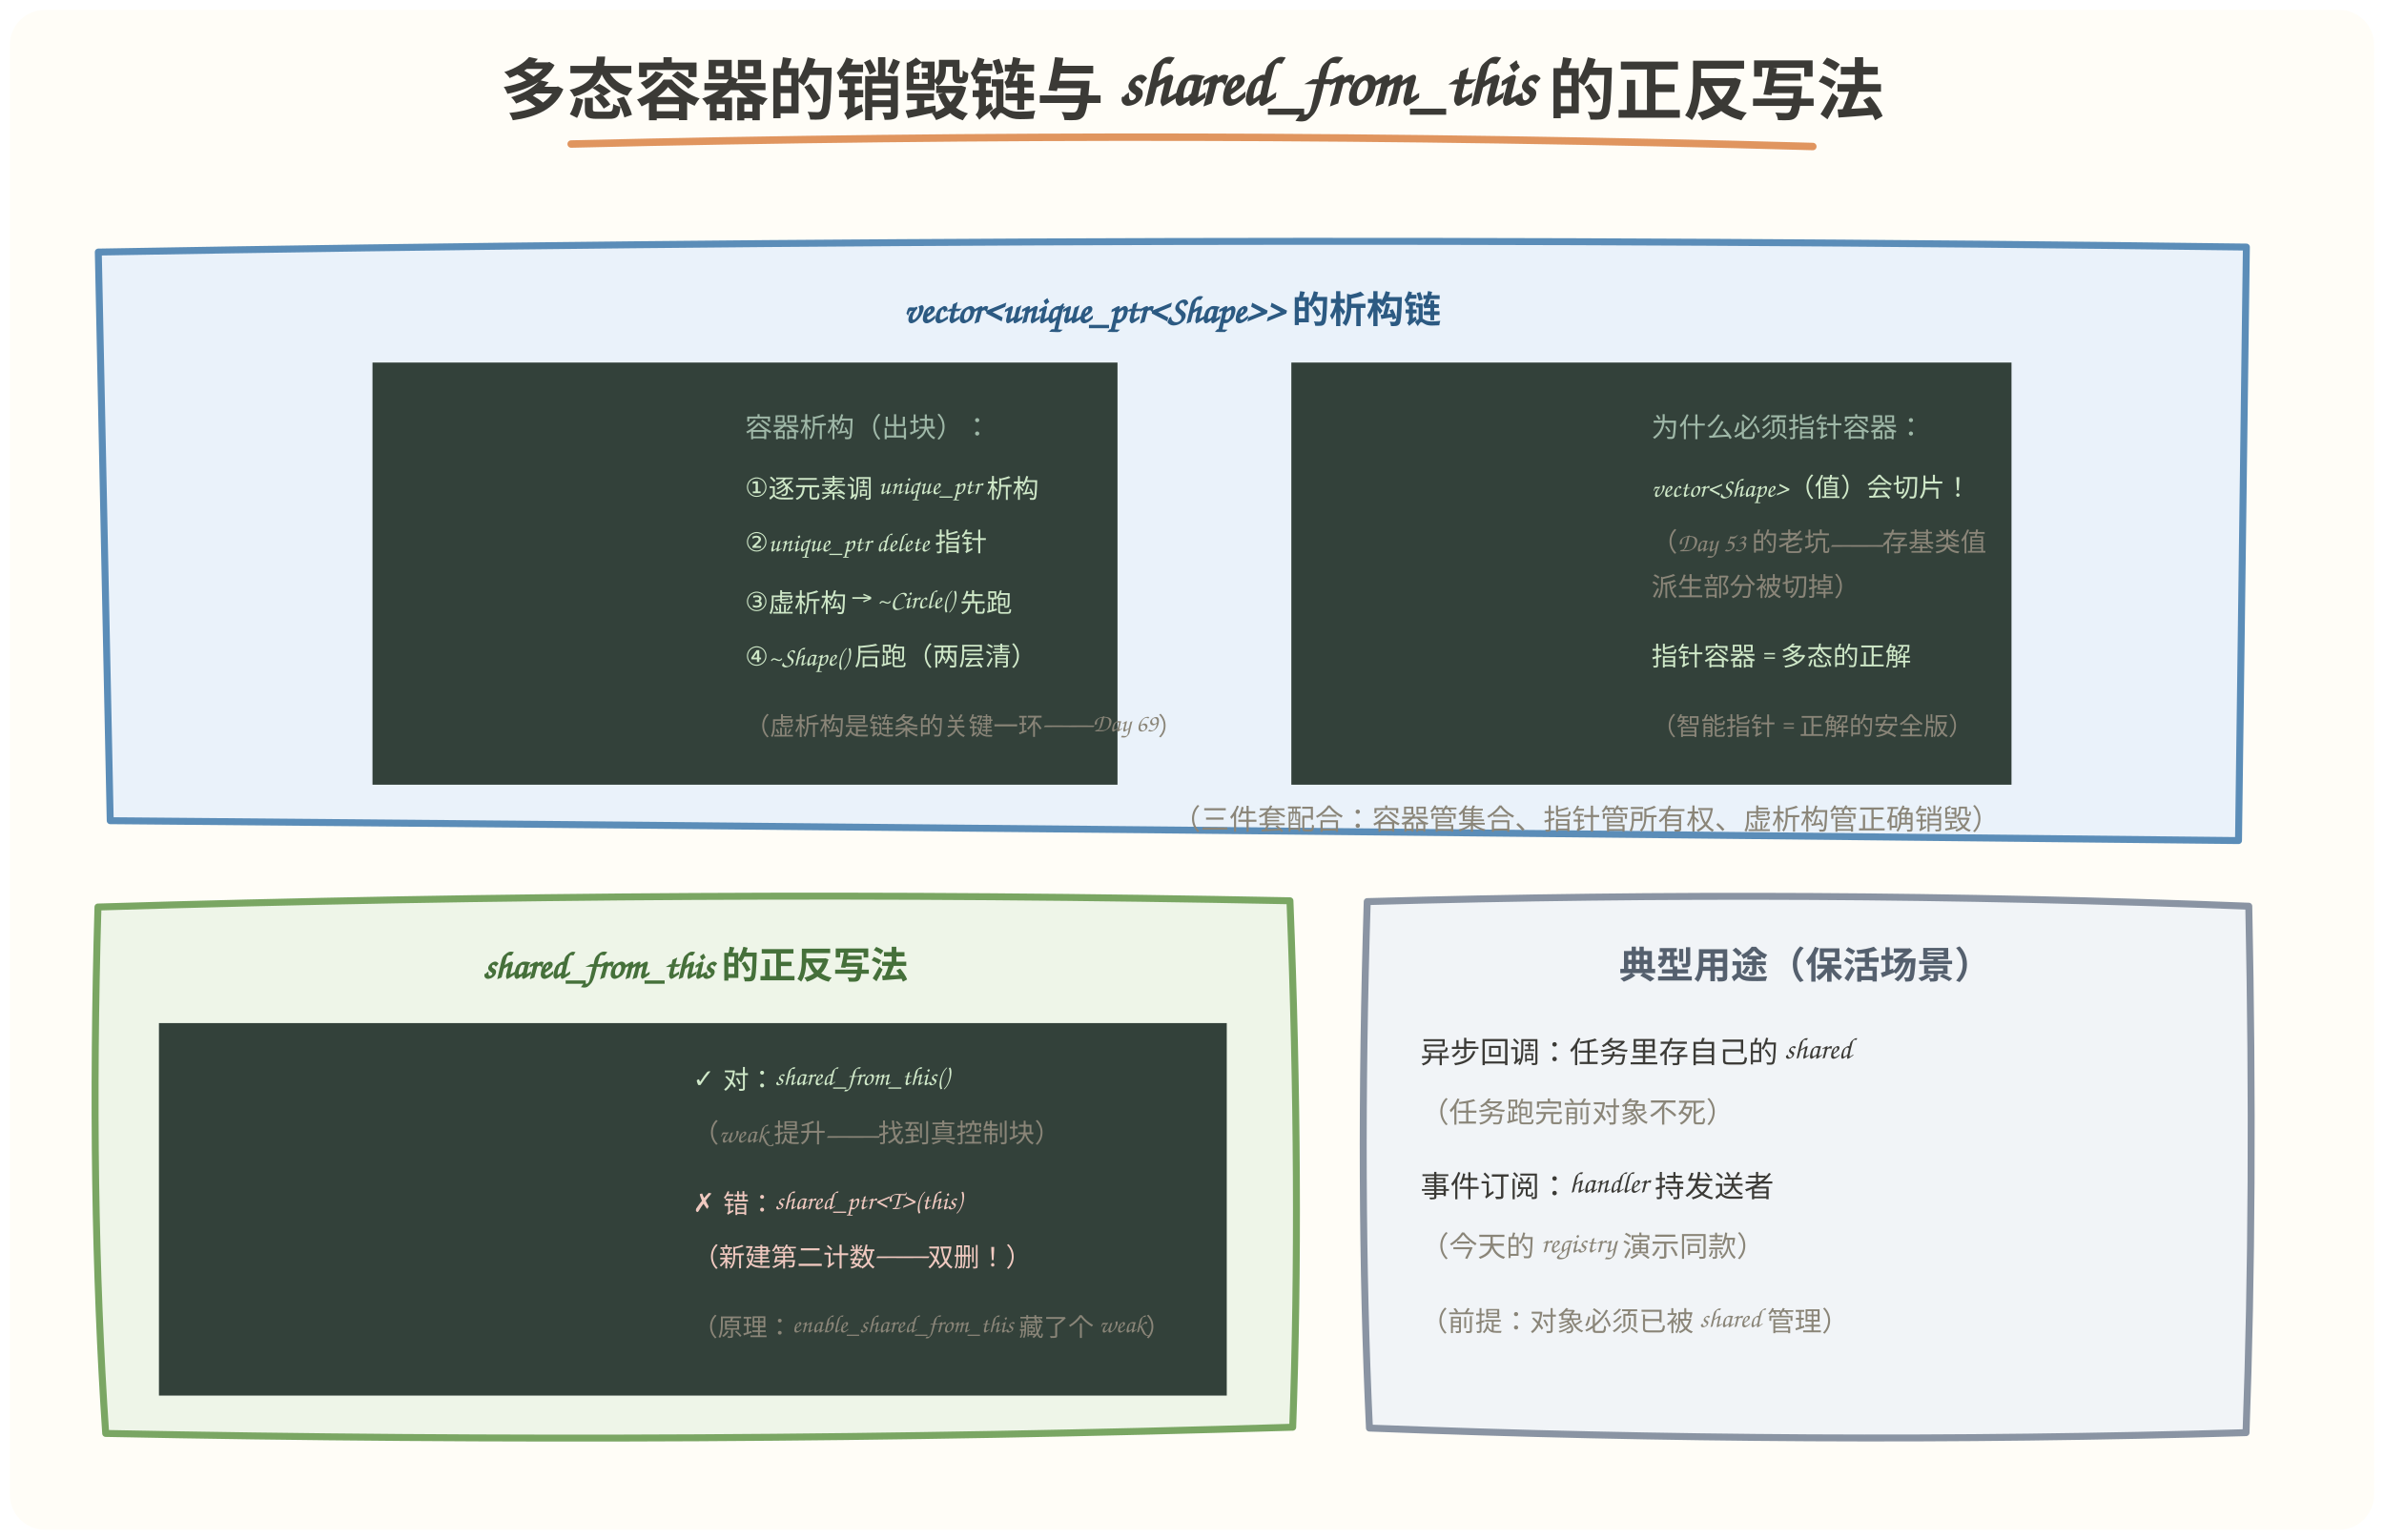
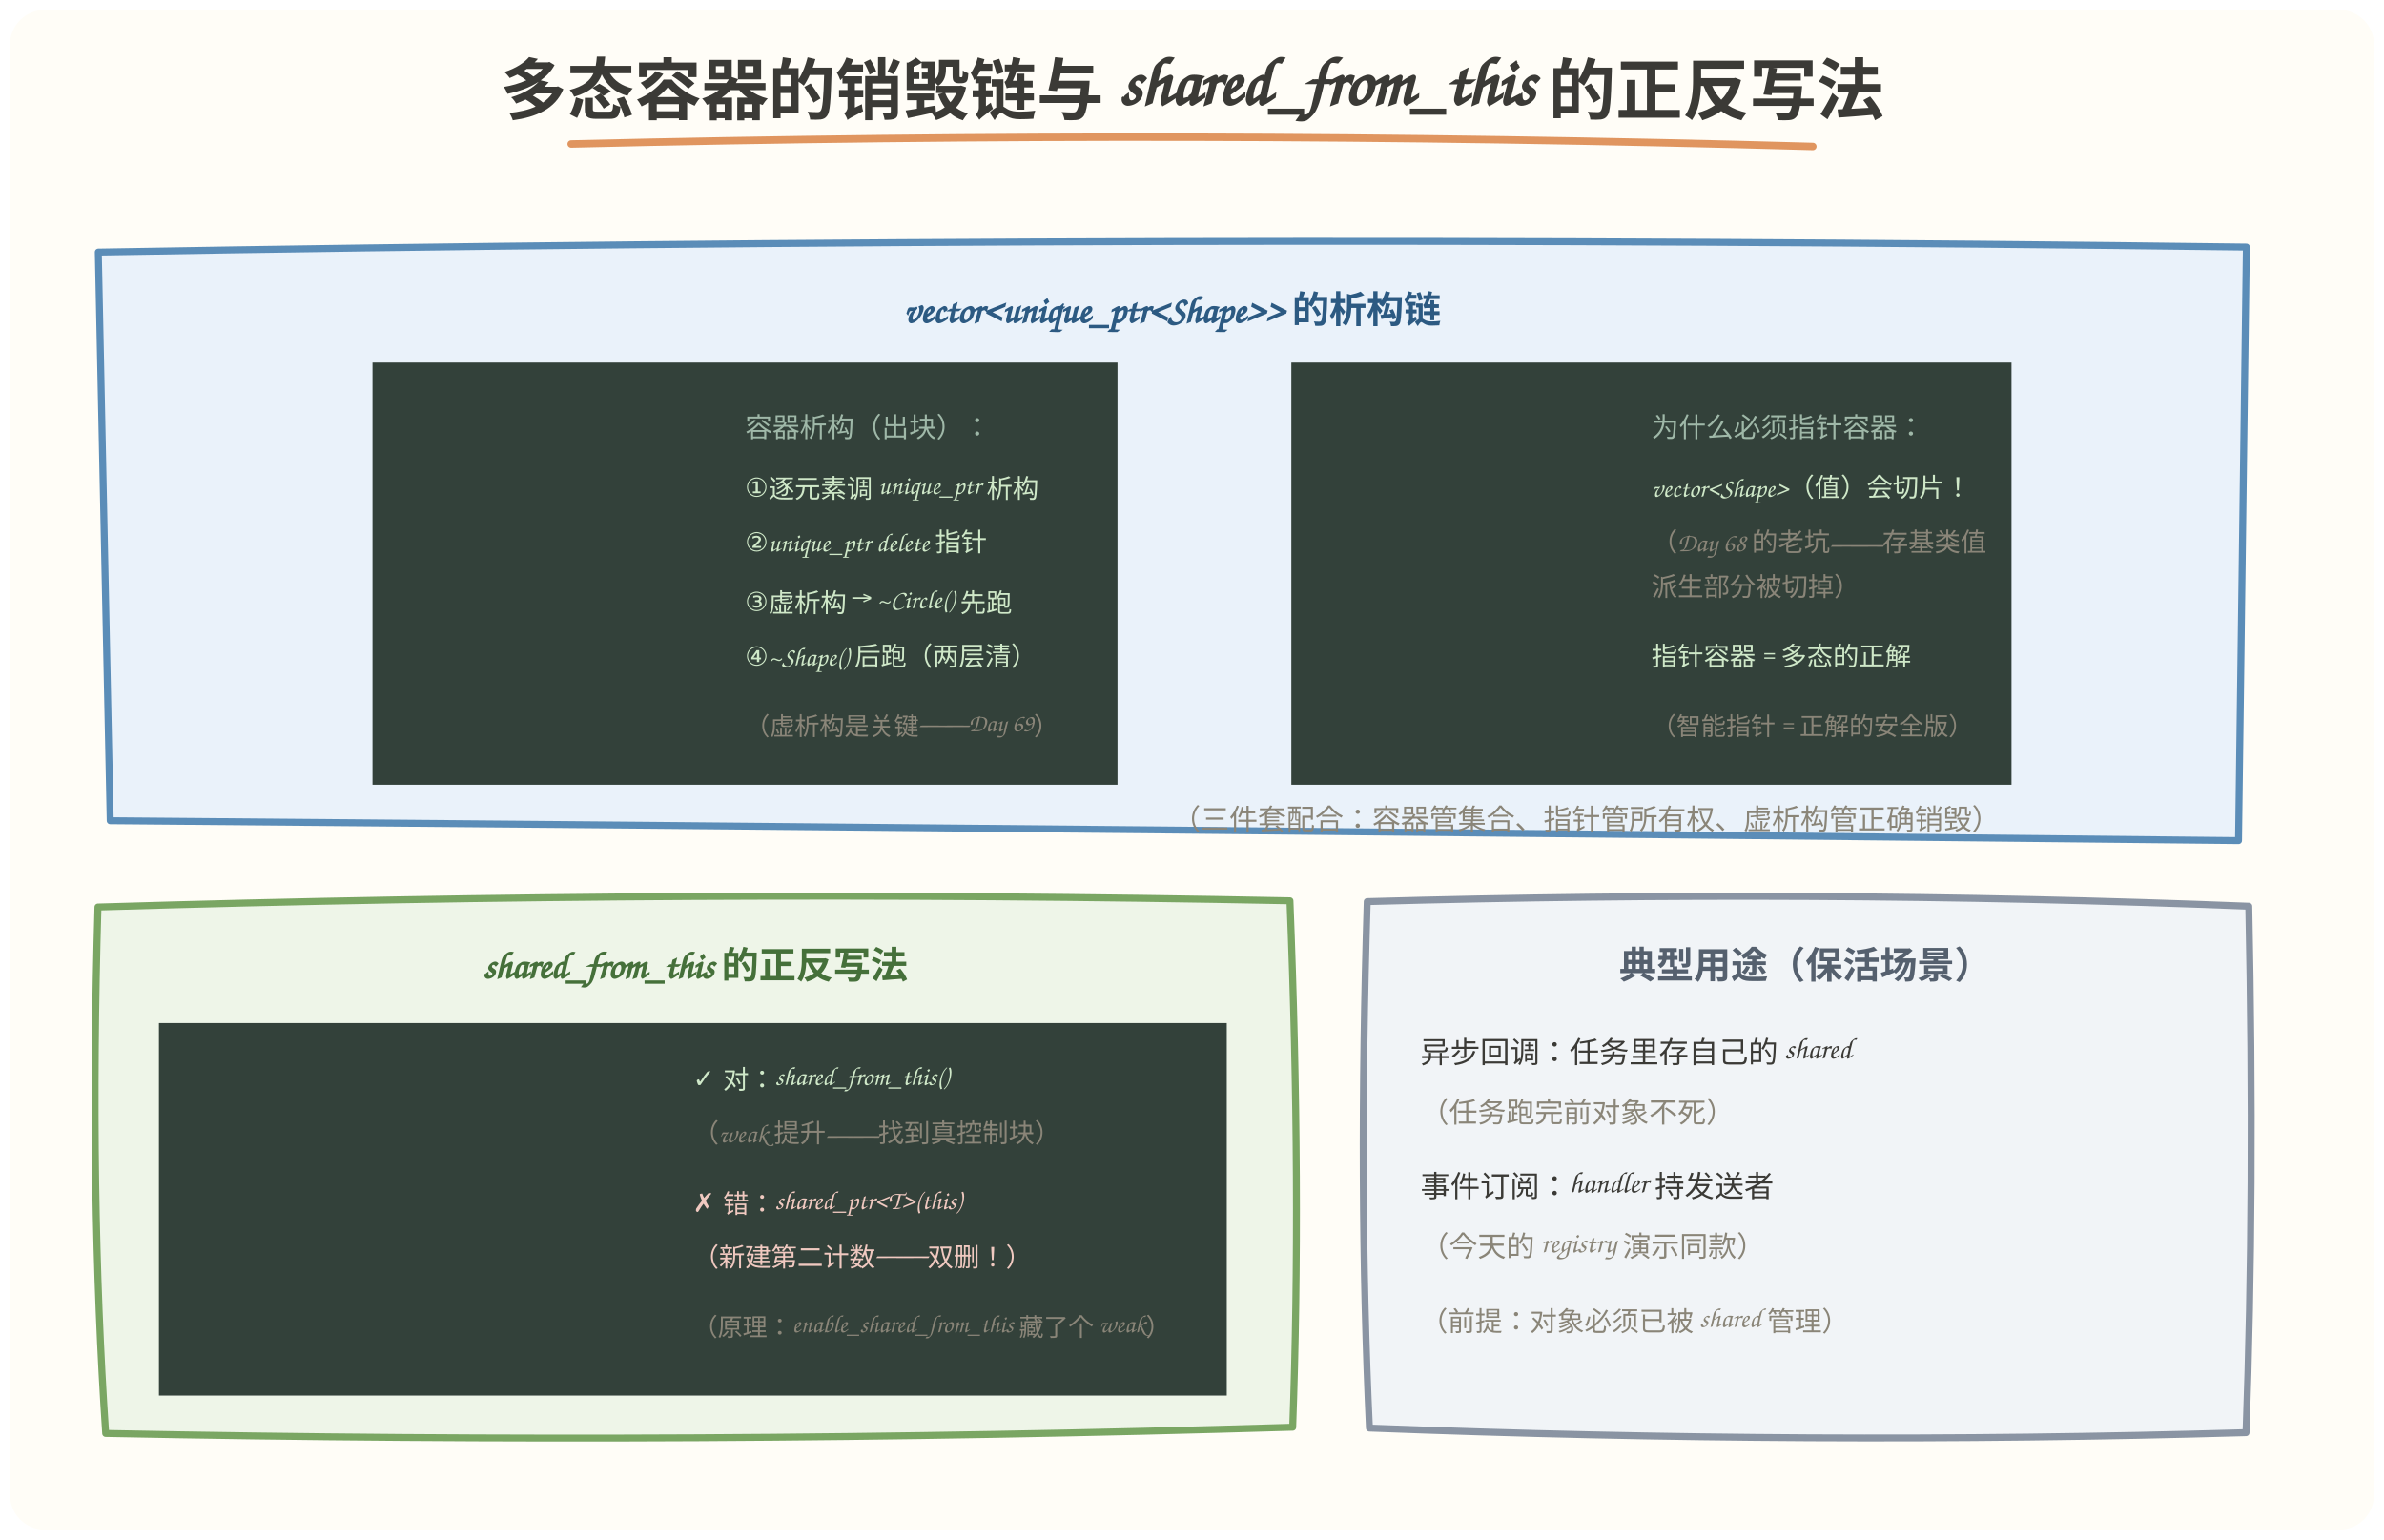
<svg xmlns="http://www.w3.org/2000/svg" viewBox="0 0 960 620" font-family="'Kaiti SC','KaiTi','Comic Sans MS',cursive">
  <rect x="4" y="4" width="952" height="612" rx="14" fill="#fffdf7" />
  <g stroke-linecap="round" stroke-linejoin="round">
    <text x="480" y="46" text-anchor="middle" font-size="27" font-weight="bold" fill="#3b3a36">多态容器的销毁链与 shared_from_this 的正反写法</text>
    <path d="M 230,58 Q 480,52 730,59" fill="none" stroke="#e0955f" stroke-width="3" />
    <path d="M 40,100 Q 470,94 905,101 L 901,340 Q 470,334 44,329 Z" fill="#eaf2fa" stroke="#5b8db8" stroke-width="2.8" transform="rotate(-0.2 472 220)" />
    <text x="472" y="130" text-anchor="middle" font-size="15" font-weight="bold" fill="#2c5a82">vector&lt;unique_ptr&lt;Shape&gt;&gt; 的析构链</text>
    <rect x="150" y="146" width="300" height="170" fill="#33413a" />
    <text x="300" y="176" font-size="11" fill="#9fb8a8">容器析构（出块）：</text>
    <text x="300" y="200" font-size="10.5" fill="#cfe8c8">①逐元素调 unique_ptr 析构</text>
    <text x="300" y="222" font-size="10.5" fill="#cfe8c8">②unique_ptr delete 指针</text>
    <text x="300" y="246" font-size="10.5" fill="#cfe8c8">③虚析构 → ~Circle() 先跑</text>
    <text x="300" y="268" font-size="10.5" fill="#cfe8c8">④~Shape() 后跑（两层清）</text>
-     <text x="300" y="296" font-size="10" fill="#8a8578">（虚析构是链条的关键一环——Day 69）</text>
+     <text x="300" y="296" font-size="10" fill="#8a8578">（虚析构是关键——Day 69）</text>
    <rect x="520" y="146" width="290" height="170" fill="#33413a" />
    <text x="665" y="176" font-size="11" fill="#9fb8a8">为什么必须指针容器：</text>
    <text x="665" y="200" font-size="10.5" fill="#cfe8c8">vector&lt;Shape&gt;（值）会切片！</text>
-     <text x="665" y="222" font-size="10.5" fill="#8a8578">（Day 53 的老坑——存基类值</text>
+     <text x="665" y="222" font-size="10.5" fill="#8a8578">（Day 68 的老坑——存基类值</text>
    <text x="665" y="240" font-size="10.5" fill="#8a8578">　派生部分被切掉）</text>
    <text x="665" y="268" font-size="10.5" fill="#cfe8c8">指针容器 = 多态的正解</text>
    <text x="665" y="296" font-size="10" fill="#8a8578">（智能指针 = 正解的安全版）</text>
    <text x="472" y="334" font-size="11.5" fill="#8a8578">（三件套配合：容器管集合、指针管所有权、虚析构管正确销毁）</text>
    <path d="M 40,364 Q 280,358 520,364 Q 524,480 520,576 Q 280,582 42,576 Q 36,480 40,364 Z" fill="#eef5e8" stroke="#7aa663" stroke-width="2.8" transform="rotate(-0.3 280 470)" />
    <text x="280" y="394" text-anchor="middle" font-size="15" font-weight="bold" fill="#45703a">shared_from_this 的正反写法</text>
    <rect x="64" y="412" width="430" height="150" fill="#33413a" />
    <text x="279" y="438" font-size="10.5" fill="#cfe8c8">✓ 对：shared_from_this()</text>
    <text x="279" y="460" font-size="10.5" fill="#8a8578">　（weak 提升——找到真控制块）</text>
    <text x="279" y="488" font-size="10.5" fill="#f0c9c0">✗ 错：shared_ptr&lt;T&gt;(this)</text>
    <text x="279" y="510" font-size="10.5" fill="#f0c9c0">　（新建第二计数——双删！）</text>
    <text x="279" y="538" font-size="10" fill="#8a8578">（原理：enable_shared_from_this 藏了个 weak）</text>
    <path d="M 550,364 Q 730,358 905,364 Q 908,480 905,576 Q 730,582 552,576 Q 547,480 550,364 Z" fill="#f1f4f7" stroke="#8a94a3" stroke-width="2.8" transform="rotate(0.3 727 470)" />
    <text x="727" y="394" text-anchor="middle" font-size="15" font-weight="bold" fill="#55606e">典型用途（保活场景）</text>
    <text x="572" y="428" font-size="12" fill="#3b3a36">异步回调：任务里存自己的 shared</text>
    <text x="572" y="452" font-size="11.5" fill="#8a8578">（任务跑完前对象不死）</text>
    <text x="572" y="482" font-size="12" fill="#3b3a36">事件订阅：handler 持发送者</text>
    <text x="572" y="506" font-size="11.5" fill="#8a8578">（今天的 registry 演示同款）</text>
    <text x="572" y="536" font-size="11" fill="#8a8578">（前提：对象必须已被 shared 管理）</text>
  </g>
</svg>
